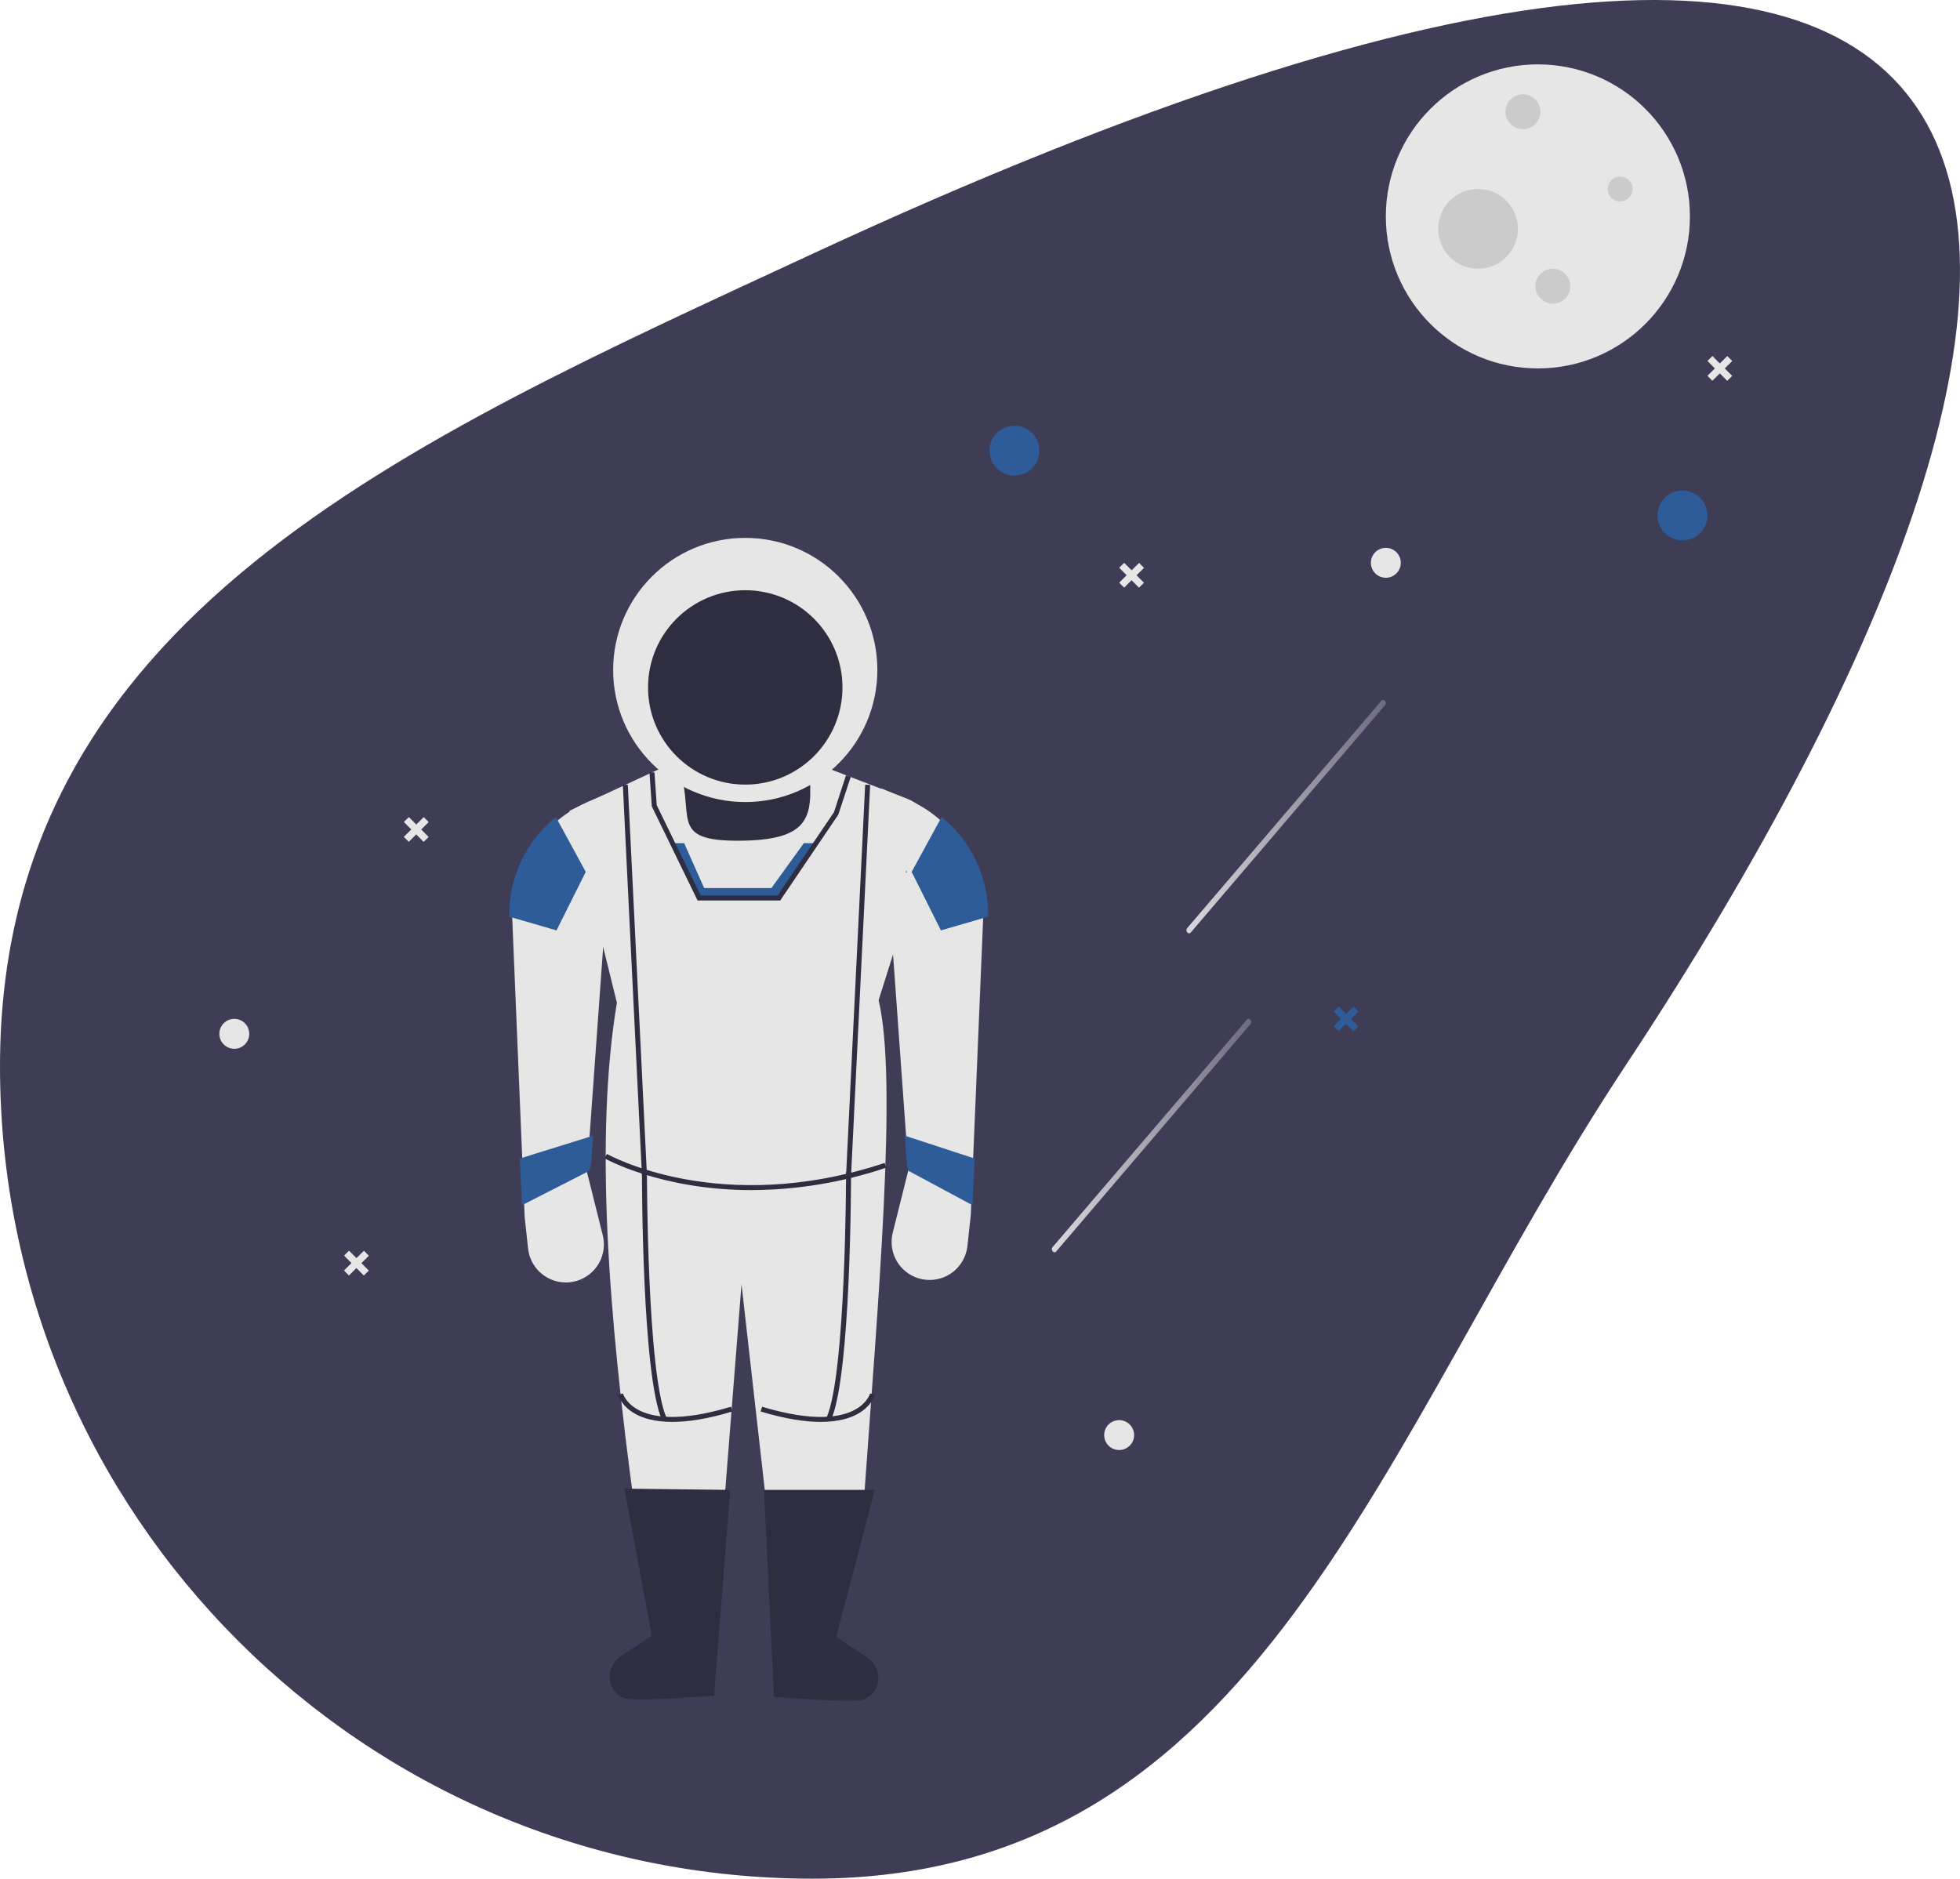
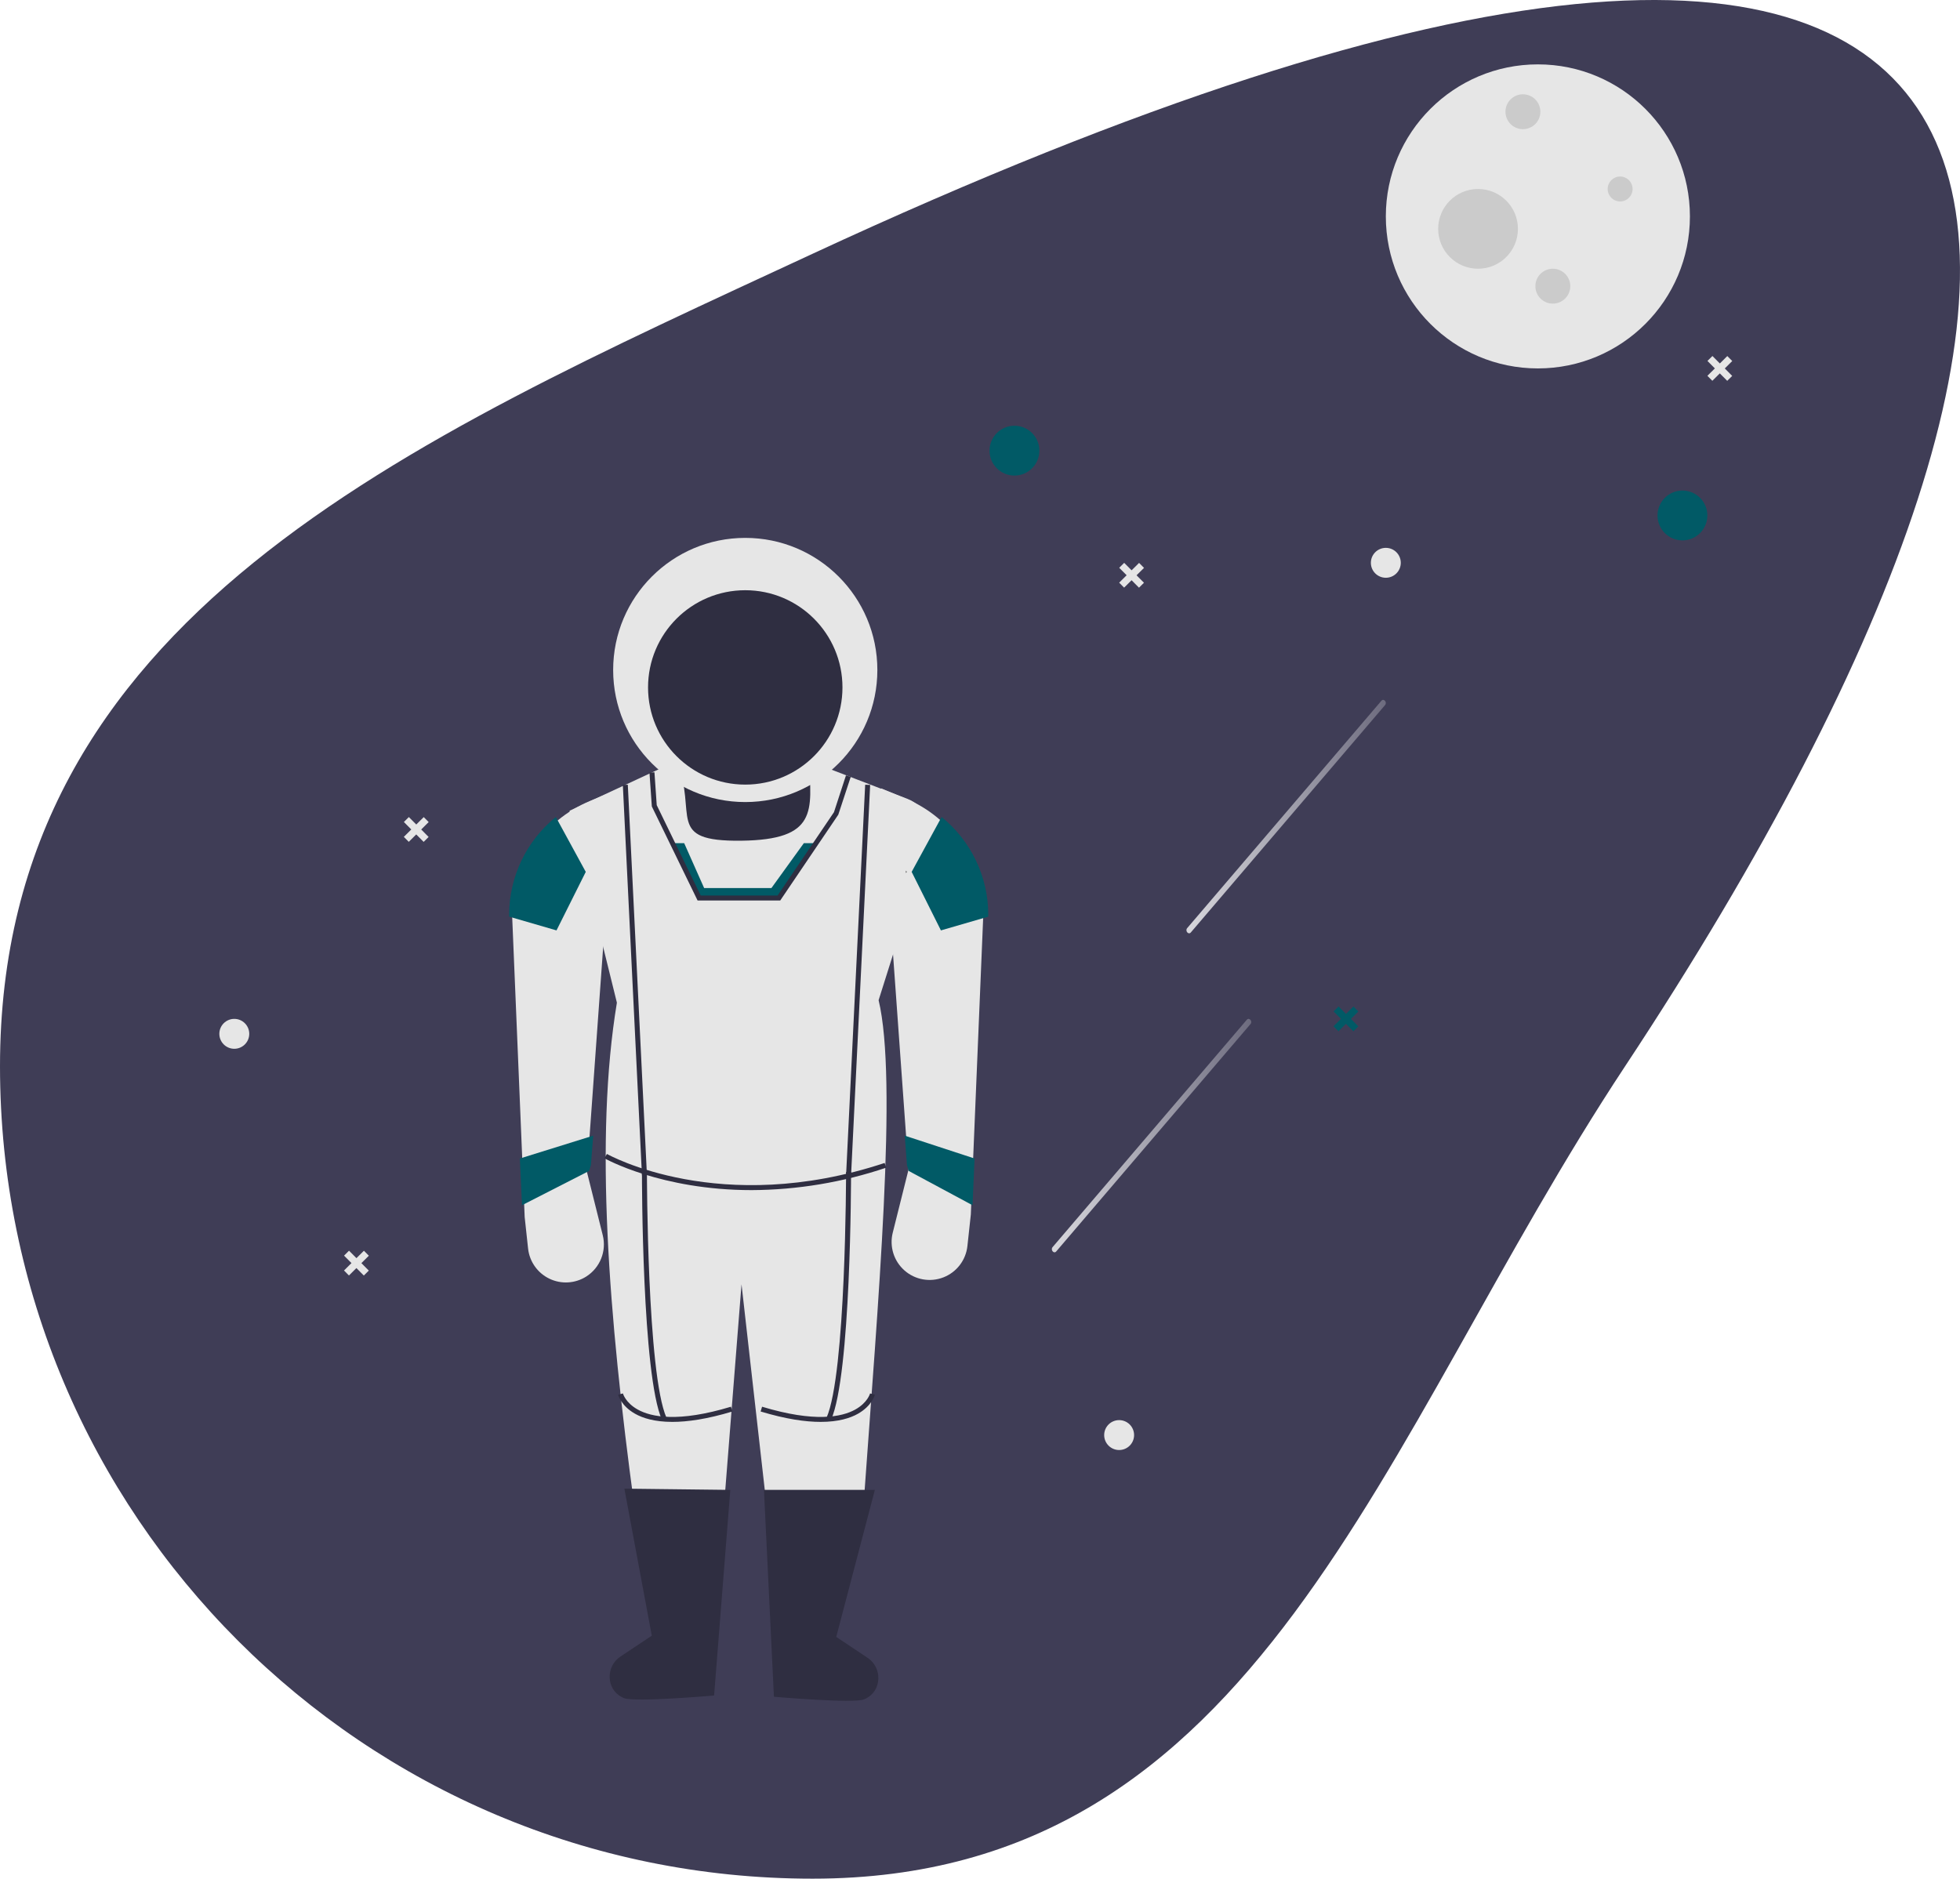
<svg xmlns="http://www.w3.org/2000/svg" xmlns:xlink="http://www.w3.org/1999/xlink" id="e2652d7b-d014-44e7-aeea-709bf92e6067" data-name="Layer 1" width="853.297" height="818" viewBox="0 0 853.297 818">
  <defs>
    <linearGradient id="fe5e6308-1e89-4ce8-8c8d-e7ed4a72d158" x1="689.871" y1="396.558" x2="776.681" y2="396.558" gradientUnits="userSpaceOnUse">
      <stop offset="0" stop-color="#fff" />
      <stop offset="1" stop-color="#fff" stop-opacity="0.3" />
    </linearGradient>
    <linearGradient id="b0adbdce-87b5-465c-b00c-1cf2f5493111" x1="631.274" y1="535.454" x2="718.084" y2="535.454" xlink:href="#fe5e6308-1e89-4ce8-8c8d-e7ed4a72d158" />
  </defs>
  <path d="M880.852,505.249C773.135,668.243,722.473,859,527.102,859S173.351,700.62,173.351,505.249,349.886,233.745,527.102,151.499C1102.708-115.643,1121.875,140.543,880.852,505.249Z" transform="translate(-173.3513 -41)" fill="#3f3d56" />
  <circle cx="669.522" cy="94.222" r="66.193" fill="#e6e6e6" />
  <circle cx="663.011" cy="48.647" r="7.596" fill="#cbcbcb" />
  <circle cx="676.033" cy="124.605" r="7.596" fill="#cbcbcb" />
  <circle cx="705.331" cy="82.286" r="5.426" fill="#cbcbcb" />
  <circle cx="643.479" cy="99.648" r="17.362" fill="#cbcbcb" />
-   <circle cx="441.646" cy="196.224" r="10.851" fill="#2d5c98" />
-   <circle cx="732.459" cy="224.437" r="10.851" fill="#2d5c98" />
+   <circle cx="441.646" cy="196.224" r="10.851" fill="#015a66" />
+   <circle cx="732.459" cy="224.437" r="10.851" fill="#015a66" />
  <circle cx="603.329" cy="245.054" r="6.511" fill="#e6e6e6" />
  <circle cx="102.002" cy="450.143" r="6.511" fill="#e6e6e6" />
  <circle cx="487.221" cy="624.848" r="6.511" fill="#e6e6e6" />
-   <polygon points="589.224 438.245 585.975 441.473 582.747 438.223 580.581 440.375 583.808 443.625 580.558 446.852 582.71 449.019 585.96 445.791 589.188 449.041 591.354 446.889 588.126 443.639 591.376 440.412 589.224 438.245" fill="#2d5c98" />
+   <polygon points="589.224 438.245 585.975 441.473 582.747 438.223 580.581 440.375 583.808 443.625 580.558 446.852 582.71 449.019 585.96 445.791 589.188 449.041 591.354 446.889 588.126 443.639 591.376 440.412 589.224 438.245" fill="#015a66" />
  <polygon points="158.43 544.588 155.18 547.815 151.953 544.565 149.786 546.717 153.014 549.967 149.764 553.194 151.916 555.361 155.165 552.133 158.393 555.383 160.56 553.231 157.332 549.982 160.582 546.754 158.43 544.588" fill="#e6e6e6" />
  <polygon points="184.473 355.776 181.223 359.003 177.996 355.754 175.829 357.905 179.057 361.155 175.807 364.383 177.959 366.549 181.208 363.322 184.436 366.571 186.603 364.42 183.375 361.17 186.625 357.942 184.473 355.776" fill="#e6e6e6" />
  <polygon points="751.993 155.028 748.743 158.255 745.516 155.006 743.349 157.157 746.577 160.407 743.327 163.635 745.479 165.801 748.729 162.574 751.956 165.823 754.123 163.672 750.895 160.422 754.145 157.194 751.993 155.028" fill="#e6e6e6" />
  <polygon points="495.904 245.093 492.654 248.321 489.426 245.071 487.26 247.223 490.487 250.472 487.238 253.7 489.389 255.867 492.639 252.639 495.867 255.889 498.033 253.737 494.806 250.487 498.055 247.26 495.904 245.093" fill="#e6e6e6" />
  <path d="M691.793,446.991l32.971-38.599,32.971-38.599,18.612-21.79c1.03-1.206-.559-3.086-1.589-1.881L741.787,384.723l-32.971,38.599L690.204,445.111c-1.03,1.206.559,3.086,1.589,1.881Z" transform="translate(-173.3513 -41)" opacity="0.8" fill="url(#fe5e6308-1e89-4ce8-8c8d-e7ed4a72d158)" />
  <path d="M633.197,585.887l32.971-38.599,32.971-38.599,18.612-21.79c1.03-1.206-.559-3.086-1.589-1.881l-32.971,38.599L650.22,562.217l-18.612,21.79c-1.03,1.206.559,3.086,1.589,1.881Z" transform="translate(-173.3513 -41)" opacity="0.8" fill="url(#b0adbdce-87b5-465c-b00c-1cf2f5493111)" />
  <path d="M293.526,331.322h61.852a0,0,0,0,1,0,0v24.339a15.811,15.811,0,0,1-15.811,15.811H309.337a15.811,15.811,0,0,1-15.811-15.811V331.322A0,0,0,0,1,293.526,331.322Z" fill="#2f2e41" />
  <path d="M549.347,695.689c-14.085,14.271-28.191,14.366-42.319.46l-10.852-95.951L488.58,696.349c-14.118,11.427-27.276,12.965-39.064.425-11.246-83.075-17.358-160.254-7.596-219.195l-20.617-83.555,46.66-21.702c9.396,23.243-5.423,35.131,28.088,34.733,33.216-.394,30.736-12.889,29.423-34.733l42.923,16.509a15.383,15.383,0,0,1,9.147,18.99l-21.686,68.673C564.206,511.16,555.634,607.594,549.347,695.689Z" transform="translate(-173.3513 -41)" fill="#e6e6e6" />
  <path d="M484.239,779.243s-34.641,3.034-39.281,1.124h0q-.439-.181-.855-.394c-6.896-3.521-7.106-13.382-.661-17.673l13.669-9.1L445.175,689.178l46.118.543Z" transform="translate(-173.3513 -41)" fill="#2f2e41" />
  <path d="M510.282,779.786s34.641,3.034,39.281,1.124h0q.439-.181.855-.394c6.896-3.521,7.106-13.382.661-17.673l-13.669-9.1L554.23,689.721H505.942Z" transform="translate(-173.3513 -41)" fill="#2f2e41" />
  <path d="M428.898,551.367l6.866,27.466a16.55,16.55,0,0,1-7.201,17.996l0,0a16.55,16.55,0,0,1-25.31-12.203L401.77,570.899l-5.426-130.455a54.878,54.878,0,0,1,33.859-50.693l10.631-4.408Z" transform="translate(-173.3513 -41)" fill="#e6e6e6" />
  <path d="M601.433,439.361l-.033.77-4.384,105.3-.846,20.346-.163,4.037-1.487,13.727a16.55,16.55,0,1,1-32.51-5.795l6.869-27.465-.152-2.04-.911-12.761L556.943,384.258l10.634,4.406a54.958,54.958,0,0,1,33.856,50.697Z" transform="translate(-173.3513 -41)" fill="#e6e6e6" />
  <path d="M500.577,559.191c-39.417,0-63.732-13.67-64.076-13.868l1.085-1.88c.484.28,49.249,27.634,120.894,3.923l.682,2.06A185.898,185.898,0,0,1,500.577,559.191Z" transform="translate(-173.3513 -41)" fill="#2f2e41" />
  <path d="M461.545,659.235c-8.675-19.518-8.719-104.352-8.716-107.954l2.17.002c-.001.877.04,87.97,8.529,107.07Z" transform="translate(-173.3513 -41)" fill="#2f2e41" />
  <path d="M466.057,660.111c-7.727,0-12.861-1.646-16.209-3.533-6.094-3.437-7.352-8.119-7.402-8.316l2.102-.538-1.051.269,1.05-.274c.044.164,1.141,4.063,6.463,7.024,5.86,3.259,17.654,5.691,40.559-1.236l.627,2.077C481.235,658.897,472.691,660.111,466.057,660.111Z" transform="translate(-173.3513 -41)" fill="#2f2e41" />
  <rect x="448.667" y="382.625" width="2.171" height="170.164" transform="translate(-195.6916 -18.43964) rotate(-2.80385)" fill="#2f2e41" />
  <path d="M535.147,659.235l-1.984-.882c8.489-19.1,8.531-106.193,8.529-107.07l2.17-.002C543.865,554.883,543.822,639.717,535.147,659.235Z" transform="translate(-173.3513 -41)" fill="#2f2e41" />
  <path d="M530.635,660.111c-6.634,0-15.176-1.212-26.139-4.528l.627-2.077c22.904,6.925,34.696,4.495,40.559,1.236,5.322-2.961,6.419-6.859,6.462-7.024l2.101.544c-.051.197-1.308,4.88-7.402,8.316C543.496,658.465,538.36,660.111,530.635,660.111Z" transform="translate(-173.3513 -41)" fill="#2f2e41" />
  <rect x="461.858" y="466.622" width="170.164" height="2.171" transform="translate(-120.2615 950.1628) rotate(-87.20185)" fill="#2f2e41" />
-   <polygon points="355.248 367.131 339.101 391.003 304.377 391.003 292.767 367.131 297.867 367.131 306.548 386.663 335.846 386.663 349.953 367.131 355.248 367.131" fill="#2d5c98" />
+   <polygon points="355.248 367.131 339.101 391.003 304.377 391.003 292.767 367.131 297.867 367.131 306.548 386.663 335.846 386.663 349.953 367.131 355.248 367.131" fill="#015a66" />
  <polygon points="394.443 379.067 394.725 379.631 394.443 380.152 394.443 379.067" />
-   <path d="M603.603,439.361l-.033.77-20.585,5.979-12.739-25.479,13.032-23.894A54.81,54.81,0,0,1,603.603,439.361Z" transform="translate(-173.3513 -41)" fill="#2d5c98" />
-   <path d="M395.01,439.361l.033.77,20.585,5.979,12.739-25.479-13.032-23.894A54.81,54.81,0,0,0,395.01,439.361Z" transform="translate(-173.3513 -41)" fill="#2d5c98" />
+   <path d="M603.603,439.361l-.033.77-20.585,5.979-12.739-25.479,13.032-23.894A54.81,54.81,0,0,1,603.603,439.361Z" transform="translate(-173.3513 -41)" fill="#015a66" />
+   <path d="M395.01,439.361l.033.77,20.585,5.979,12.739-25.479-13.032-23.894A54.81,54.81,0,0,0,395.01,439.361Z" transform="translate(-173.3513 -41)" fill="#015a66" />
  <circle cx="324.452" cy="291.715" r="57.512" fill="#e6e6e6" />
  <circle cx="324.452" cy="299.31" r="42.32" fill="#2f2e41" />
-   <polygon points="424.284 504.432 423.403 524.778 395.571 509.825 394.849 507.242 393.9 494.481 424.284 504.432" fill="#2d5c98" />
-   <polygon points="226.324 504.432 227.25 524.778 256.503 509.825 257.263 507.242 258.26 494.481 226.324 504.432" fill="#2d5c98" />
+   <polygon points="424.284 504.432 423.403 524.778 395.571 509.825 394.849 507.242 393.9 494.481 424.284 504.432" fill="#015a66" />
+   <polygon points="226.324 504.432 227.25 524.778 256.503 509.825 257.263 507.242 258.26 494.481 226.324 504.432" fill="#015a66" />
  <polygon points="339.678 392.089 303.698 392.089 283.777 351.139 282.753 336.41 284.918 336.26 285.913 350.568 305.057 389.918 338.525 389.918 363.075 353.628 368.301 337.605 370.366 338.277 364.958 354.718 339.678 392.089" fill="#2f2e41" />
</svg>
